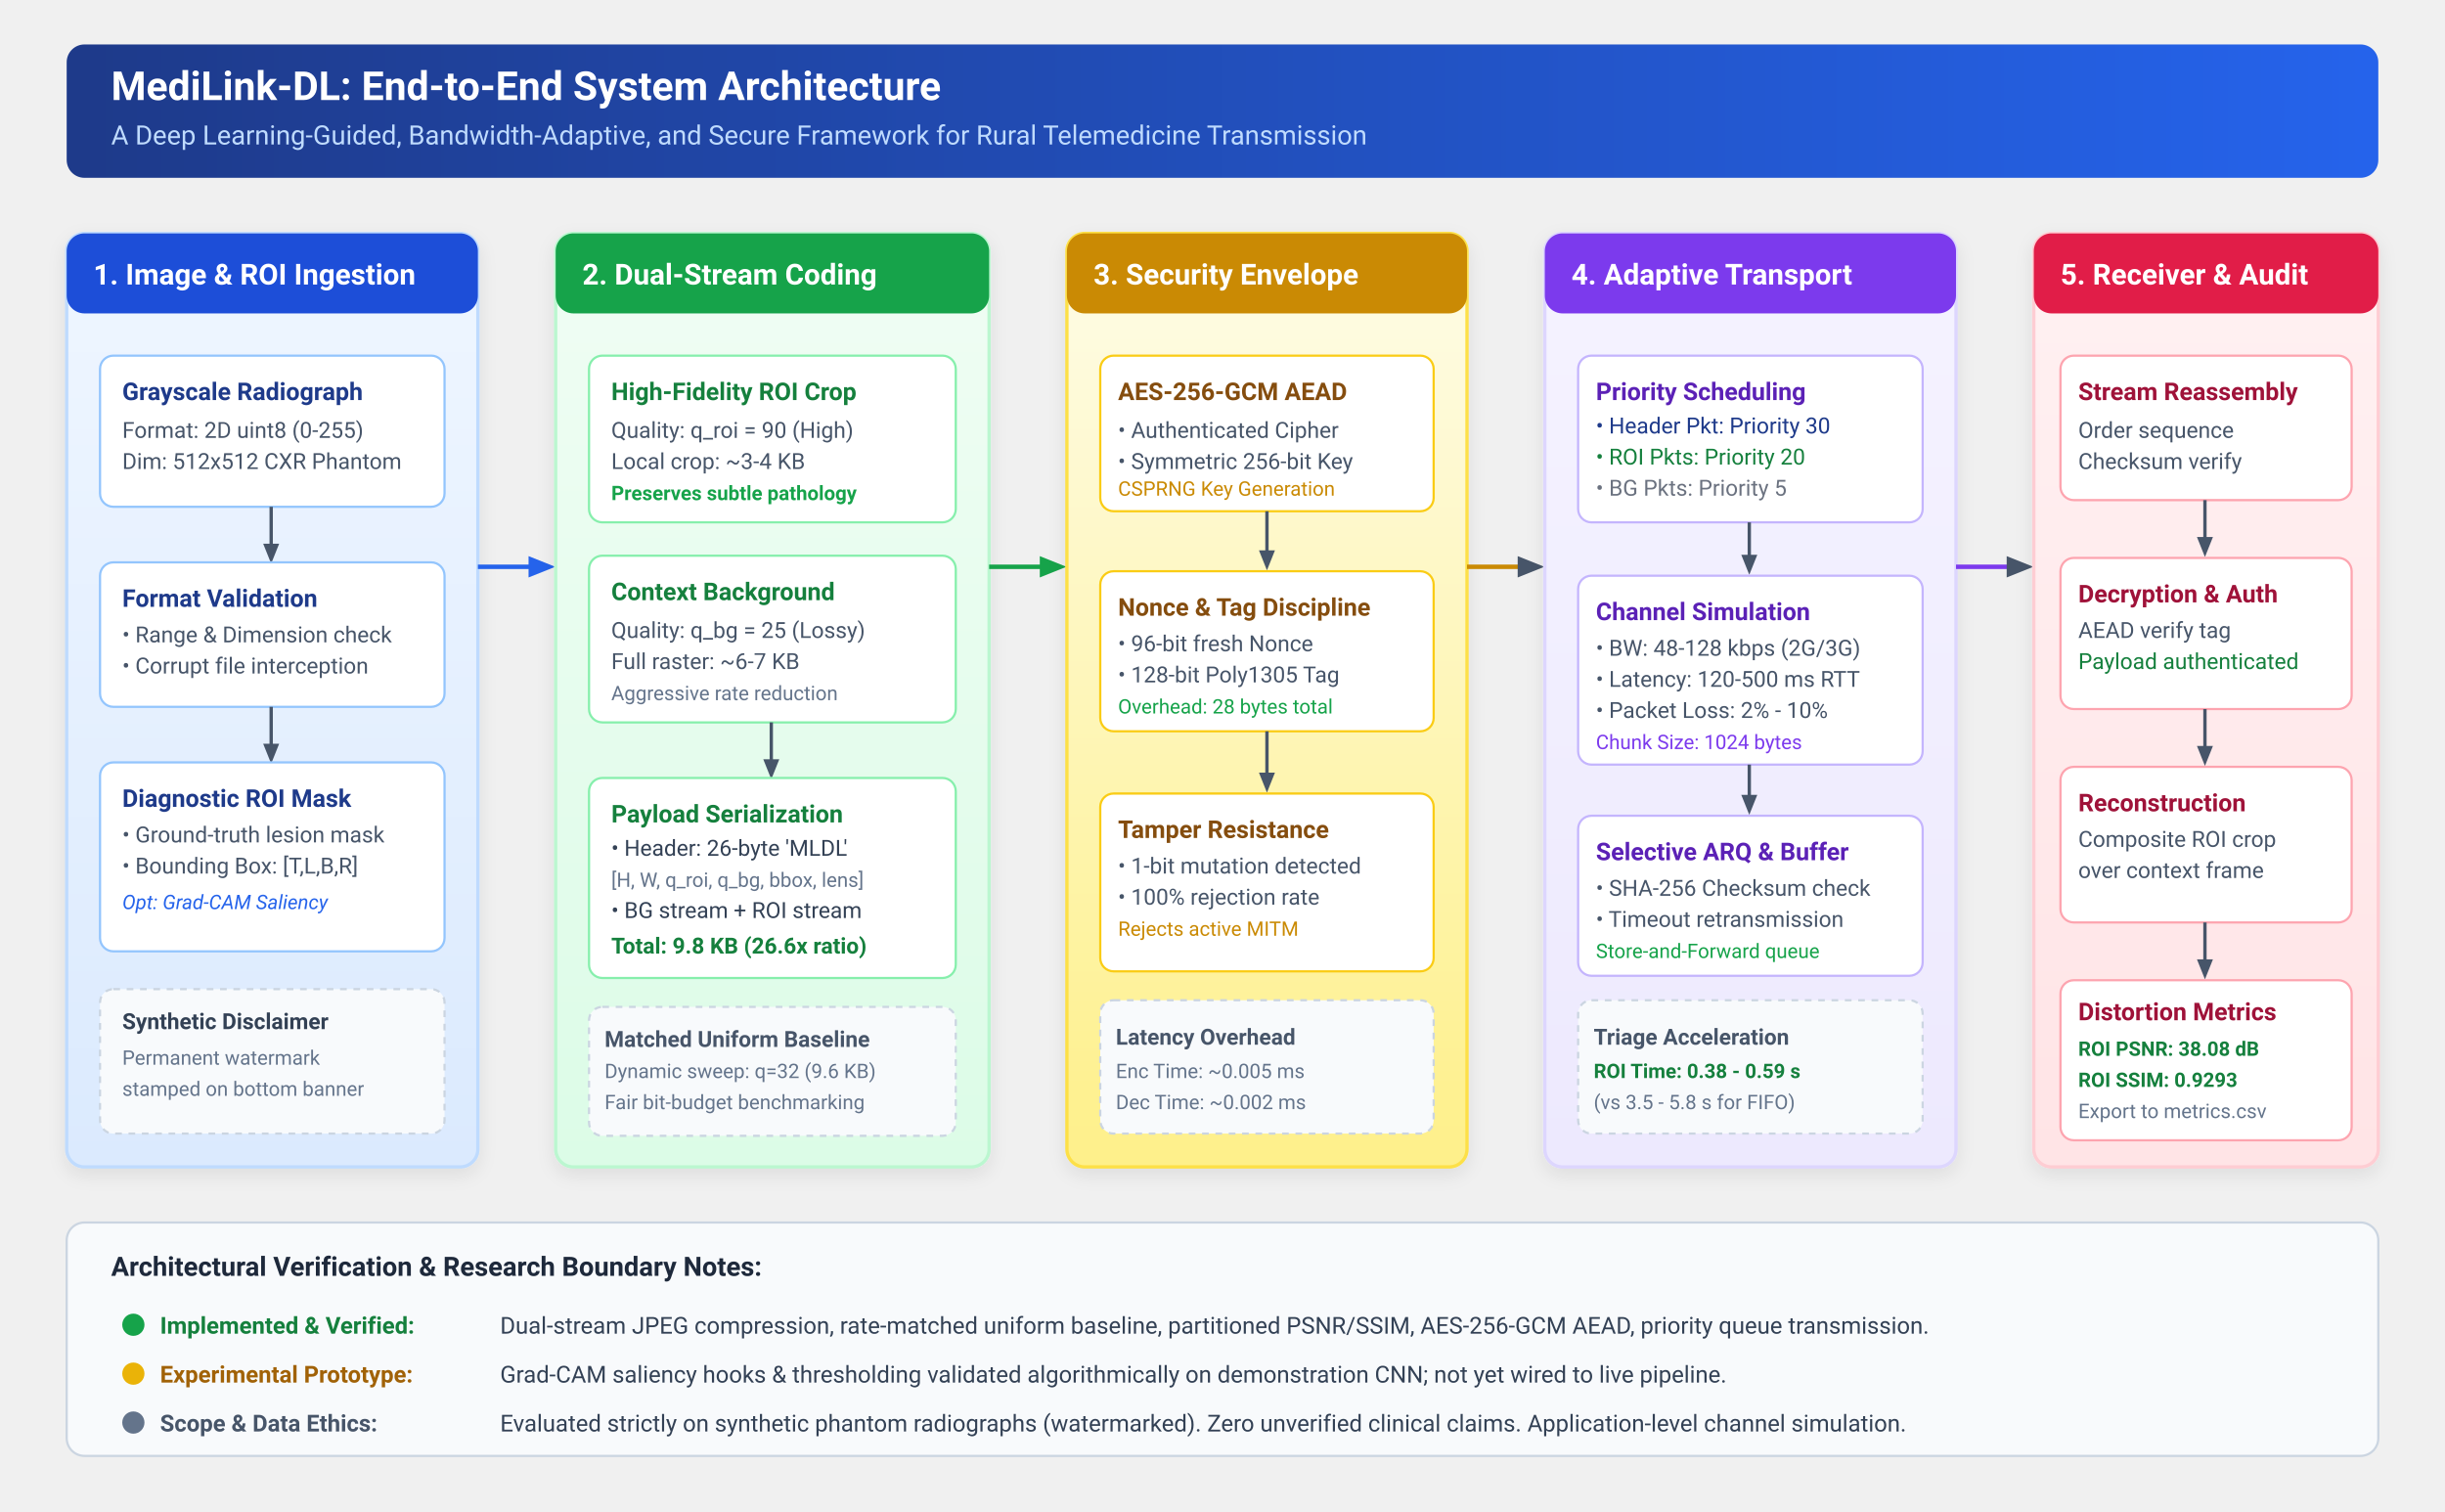
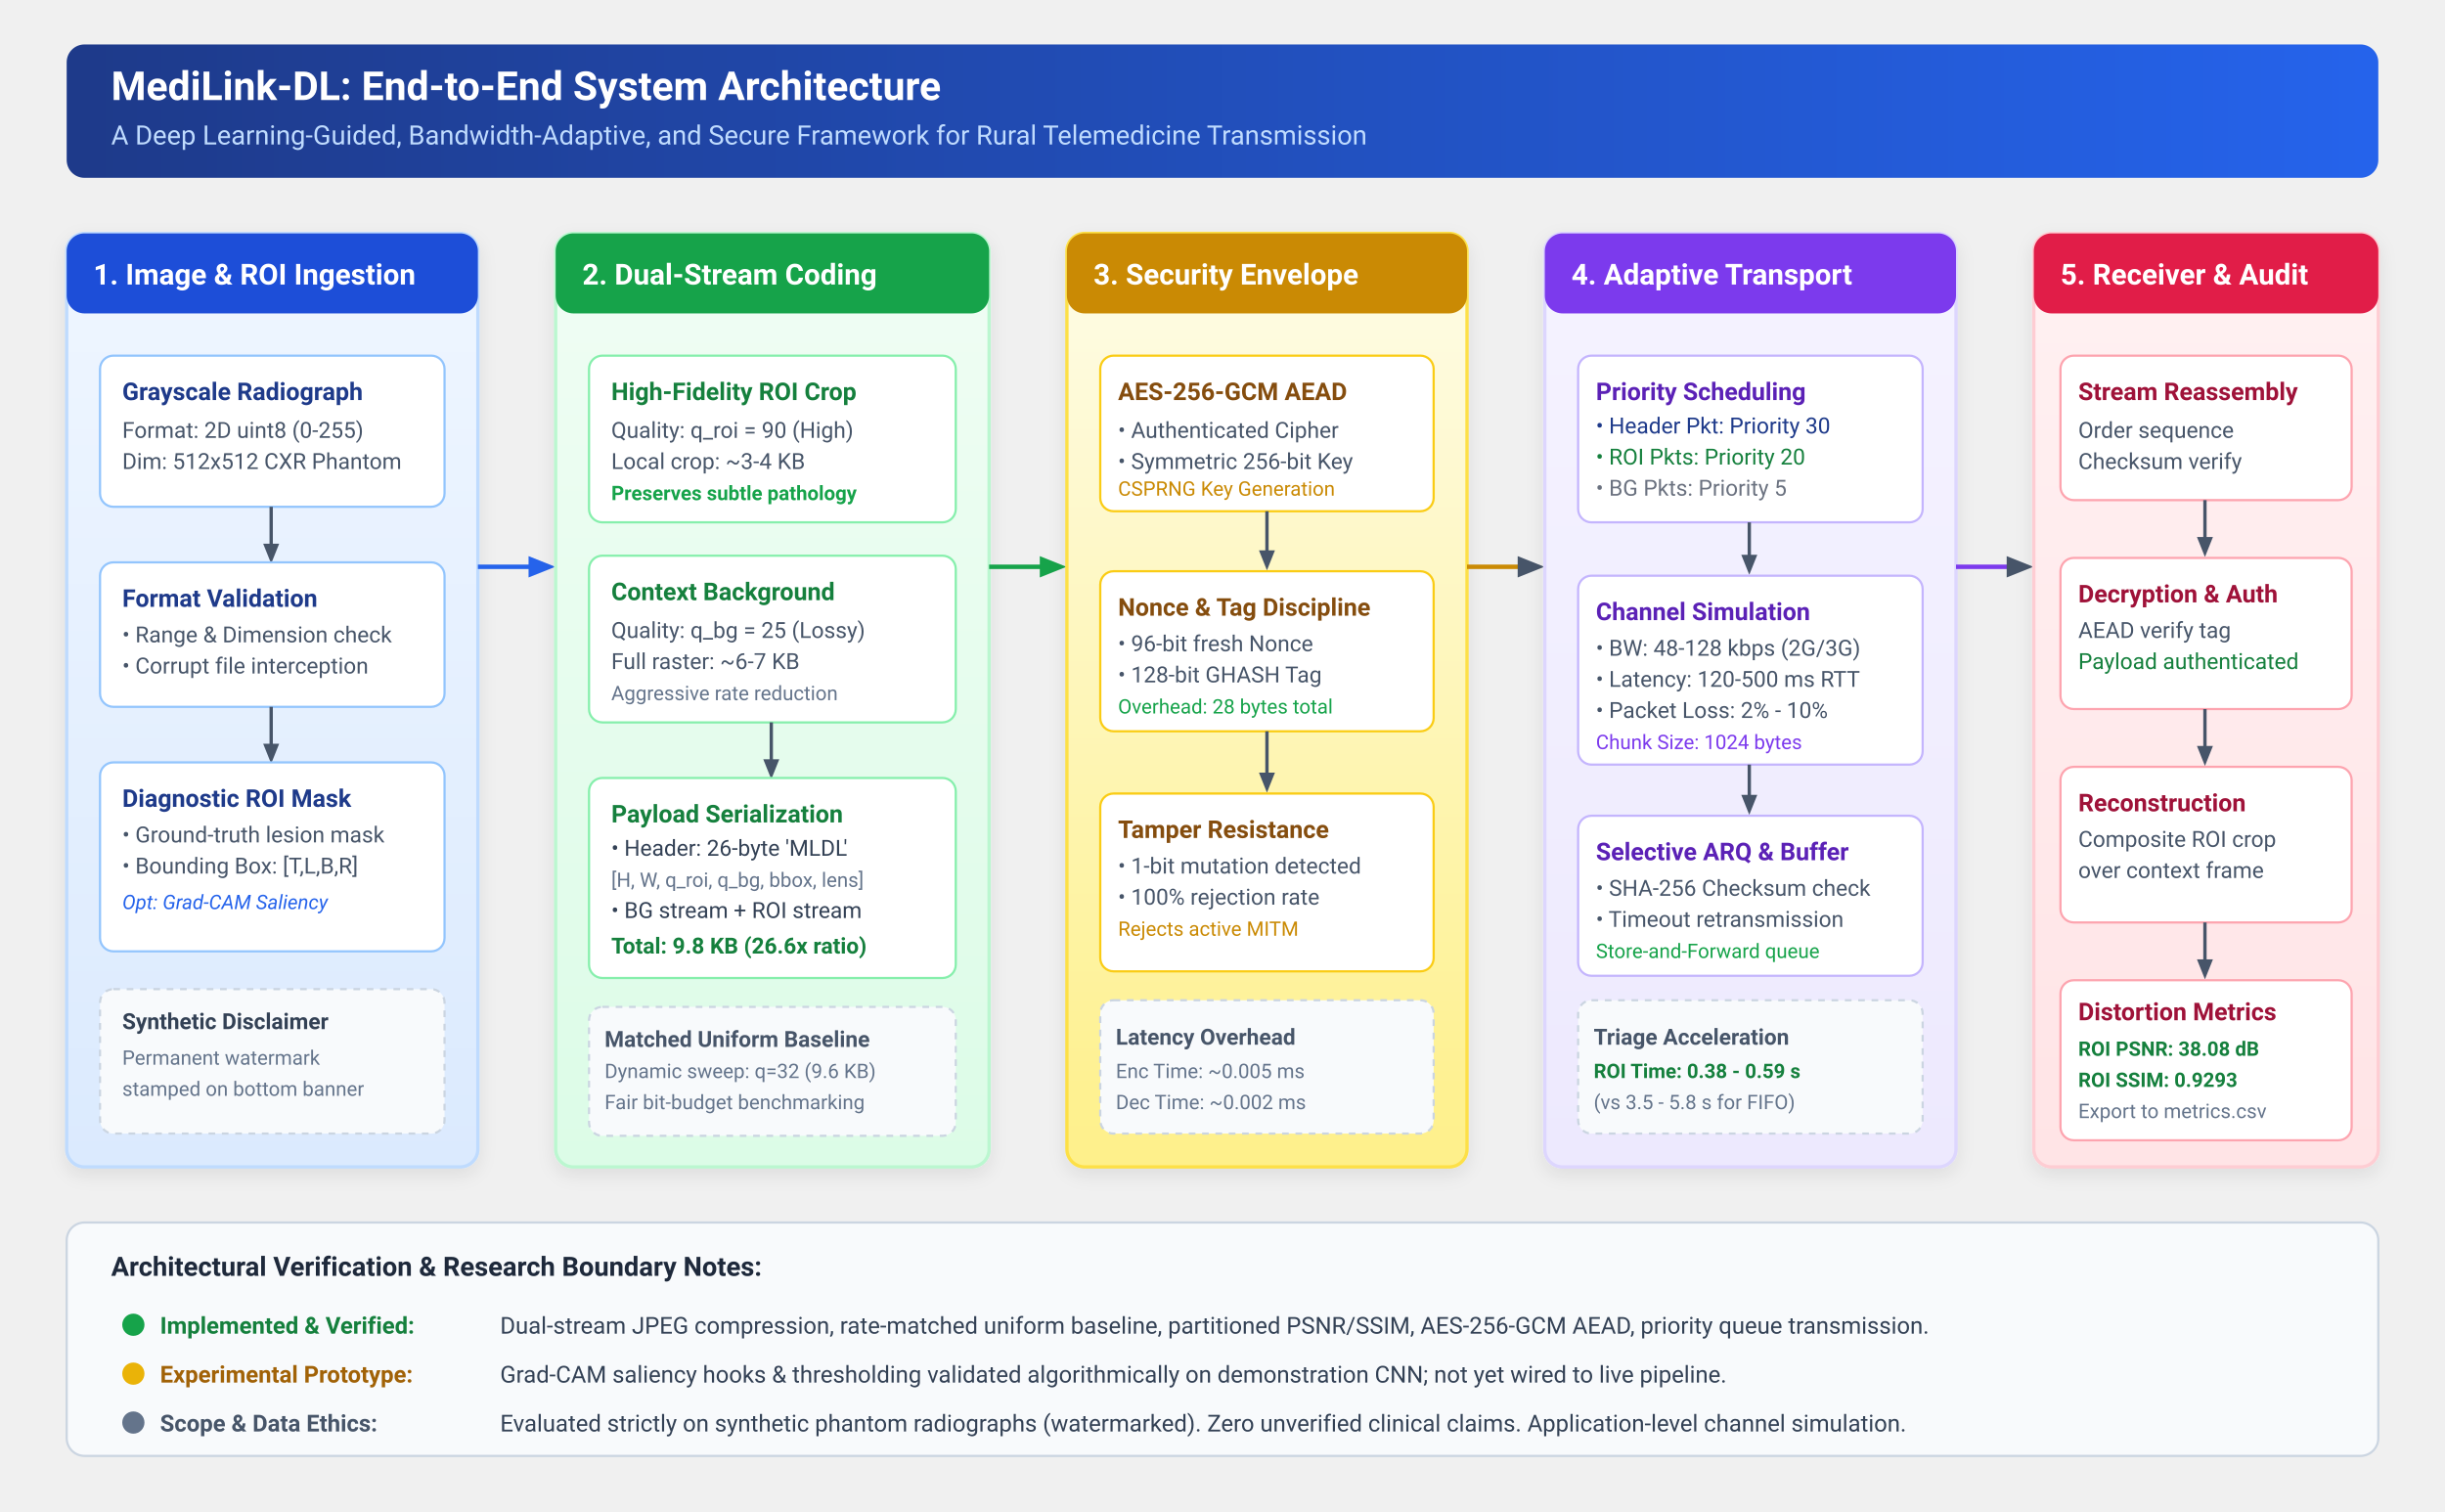
<svg xmlns="http://www.w3.org/2000/svg" viewBox="0 0 1100 680" width="100%" height="100%" style="background-color: #ffffff; font-family: -apple-system, BlinkMacSystemFont, 'Segoe UI', Roboto, Helvetica, Arial, sans-serif;">
  <defs>
    <linearGradient id="headerGrad" x1="0%" y1="0%" x2="100%" y2="0%">
      <stop offset="0%" stop-color="#1e3a8a" />
      <stop offset="100%" stop-color="#2563eb" />
    </linearGradient>
    <linearGradient id="inputGrad" x1="0%" y1="0%" x2="0%" y2="100%">
      <stop offset="0%" stop-color="#eff6ff" />
      <stop offset="100%" stop-color="#dbeafe" />
    </linearGradient>
    <linearGradient id="roiGrad" x1="0%" y1="0%" x2="0%" y2="100%">
      <stop offset="0%" stop-color="#f0fdf4" />
      <stop offset="100%" stop-color="#dcfce7" />
    </linearGradient>
    <linearGradient id="secGrad" x1="0%" y1="0%" x2="0%" y2="100%">
      <stop offset="0%" stop-color="#fefce8" />
      <stop offset="100%" stop-color="#fef08a" />
    </linearGradient>
    <linearGradient id="txGrad" x1="0%" y1="0%" x2="0%" y2="100%">
      <stop offset="0%" stop-color="#f5f3ff" />
      <stop offset="100%" stop-color="#ede9fe" />
    </linearGradient>
    <linearGradient id="rxGrad" x1="0%" y1="0%" x2="0%" y2="100%">
      <stop offset="0%" stop-color="#fff1f2" />
      <stop offset="100%" stop-color="#ffe4e6" />
    </linearGradient>
    <marker id="arrow" viewBox="0 0 10 10" refX="6" refY="5" markerWidth="6" markerHeight="6" orient="auto-start-reverse">
      <path d="M 0 1 L 10 5 L 0 9 z" fill="#475569" />
    </marker>
    <marker id="arrowBlue" viewBox="0 0 10 10" refX="6" refY="5" markerWidth="6" markerHeight="6" orient="auto-start-reverse">
      <path d="M 0 1 L 10 5 L 0 9 z" fill="#2563eb" />
    </marker>
    <marker id="arrowGreen" viewBox="0 0 10 10" refX="6" refY="5" markerWidth="6" markerHeight="6" orient="auto-start-reverse">
      <path d="M 0 1 L 10 5 L 0 9 z" fill="#16a34a" />
    </marker>
    <filter id="cardShadow" x="-5%" y="-5%" width="110%" height="115%" filterUnits="userSpaceOnUse">
      <feDropShadow dx="0" dy="3" stdDeviation="4" flood-color="#0f172a" flood-opacity="0.08" />
    </filter>
  </defs>
  <rect x="30" y="20" width="1040" height="60" rx="8" fill="url(#headerGrad)" />
  <text x="50" y="45" font-size="18" font-weight="700" fill="#ffffff">MediLink-DL: End-to-End System Architecture</text>
  <text x="50" y="65" font-size="12" font-weight="400" fill="#bfdbfe">A Deep Learning-Guided, Bandwidth-Adaptive, and Secure Framework for Rural Telemedicine Transmission</text>
  <g transform="translate(30, 105)">
    <rect width="185" height="420" rx="8" fill="url(#inputGrad)" stroke="#bfdbfe" stroke-width="1.5" filter="url(#cardShadow)" />
    <rect x="0" y="0" width="185" height="36" rx="8" fill="#1d4ed8" />
    <text x="12" y="23" font-size="13" font-weight="700" fill="#ffffff">1. Image &amp; ROI Ingestion</text>
    <rect x="15" y="55" width="155" height="68" rx="6" fill="#ffffff" stroke="#93c5fd" />
    <text x="25" y="75" font-size="11" font-weight="700" fill="#1e3a8a">Grayscale Radiograph</text>
    <text x="25" y="92" font-size="10" fill="#475569">Format: 2D uint8 (0-255)</text>
    <text x="25" y="106" font-size="10" fill="#475569">Dim: 512x512 CXR Phantom</text>
    <path d="M 92 123 L 92 145" stroke="#475569" stroke-width="1.5" marker-end="url(#arrow)" />
    <rect x="15" y="148" width="155" height="65" rx="6" fill="#ffffff" stroke="#93c5fd" />
    <text x="25" y="168" font-size="11" font-weight="700" fill="#1e3a8a">Format Validation</text>
    <text x="25" y="184" font-size="10" fill="#475569">• Range &amp; Dimension check</text>
    <text x="25" y="198" font-size="10" fill="#475569">• Corrupt file interception</text>
    <path d="M 92 213 L 92 235" stroke="#475569" stroke-width="1.5" marker-end="url(#arrow)" />
    <rect x="15" y="238" width="155" height="85" rx="6" fill="#ffffff" stroke="#93c5fd" />
    <text x="25" y="258" font-size="11" font-weight="700" fill="#1e3a8a">Diagnostic ROI Mask</text>
    <text x="25" y="274" font-size="10" fill="#475569">• Ground-truth lesion mask</text>
    <text x="25" y="288" font-size="10" fill="#475569">• Bounding Box: [T,L,B,R]</text>
    <text x="25" y="304" font-size="9" fill="#2563eb" font-style="italic">Opt: Grad-CAM Saliency</text>
    <rect x="15" y="340" width="155" height="65" rx="6" fill="#f8fafc" stroke="#cbd5e1" stroke-dasharray="3,3" />
    <text x="25" y="358" font-size="10" font-weight="700" fill="#334155">Synthetic Disclaimer</text>
    <text x="25" y="374" font-size="9" fill="#64748b">Permanent watermark</text>
    <text x="25" y="388" font-size="9" fill="#64748b">stamped on bottom banner</text>
  </g>
  <path d="M 215 255 L 245 255" stroke="#2563eb" stroke-width="2" marker-end="url(#arrowBlue)" />
  <g transform="translate(250, 105)">
    <rect width="195" height="420" rx="8" fill="url(#roiGrad)" stroke="#bbf7d0" stroke-width="1.5" filter="url(#cardShadow)" />
    <rect x="0" y="0" width="195" height="36" rx="8" fill="#16a34a" />
    <text x="12" y="23" font-size="13" font-weight="700" fill="#ffffff">2. Dual-Stream Coding</text>
    <rect x="15" y="55" width="165" height="75" rx="6" fill="#ffffff" stroke="#86efac" />
    <text x="25" y="75" font-size="11" font-weight="700" fill="#15803d">High-Fidelity ROI Crop</text>
    <text x="25" y="92" font-size="10" fill="#475569">Quality: q_roi = 90 (High)</text>
    <text x="25" y="106" font-size="10" fill="#475569">Local crop: ~3-4 KB</text>
    <text x="25" y="120" font-size="9" fill="#16a34a" font-weight="600">Preserves subtle pathology</text>
    <rect x="15" y="145" width="165" height="75" rx="6" fill="#ffffff" stroke="#86efac" />
    <text x="25" y="165" font-size="11" font-weight="700" fill="#15803d">Context Background</text>
    <text x="25" y="182" font-size="10" fill="#475569">Quality: q_bg = 25 (Lossy)</text>
    <text x="25" y="196" font-size="10" fill="#475569">Full raster: ~6-7 KB</text>
    <text x="25" y="210" font-size="9" fill="#64748b">Aggressive rate reduction</text>
    <path d="M 97 220 L 97 242" stroke="#475569" stroke-width="1.5" marker-end="url(#arrow)" />
    <rect x="15" y="245" width="165" height="90" rx="6" fill="#ffffff" stroke="#86efac" />
    <text x="25" y="265" font-size="11" font-weight="700" fill="#15803d">Payload Serialization</text>
    <text x="25" y="280" font-size="10" fill="#334155">• Header: 26-byte 'MLDL'</text>
    <text x="25" y="294" font-size="9" fill="#64748b">  [H, W, q_roi, q_bg, bbox, lens]</text>
    <text x="25" y="308" font-size="10" fill="#334155">• BG stream + ROI stream</text>
    <text x="25" y="324" font-size="10" font-weight="700" fill="#15803d">Total: 9.8 KB (26.6x ratio)</text>
    <rect x="15" y="348" width="165" height="58" rx="6" fill="#f8fafc" stroke="#cbd5e1" stroke-dasharray="3,3" />
    <text x="22" y="366" font-size="10" font-weight="700" fill="#475569">Matched Uniform Baseline</text>
    <text x="22" y="380" font-size="9" fill="#64748b">Dynamic sweep: q=32 (9.6 KB)</text>
    <text x="22" y="394" font-size="9" fill="#64748b">Fair bit-budget benchmarking</text>
  </g>
  <path d="M 445 255 L 475 255" stroke="#16a34a" stroke-width="2" marker-end="url(#arrowGreen)" />
  <g transform="translate(480, 105)">
    <rect width="180" height="420" rx="8" fill="url(#secGrad)" stroke="#fde047" stroke-width="1.5" filter="url(#cardShadow)" />
    <rect x="0" y="0" width="180" height="36" rx="8" fill="#ca8a04" />
    <text x="12" y="23" font-size="13" font-weight="700" fill="#ffffff">3. Security Envelope</text>
    <rect x="15" y="55" width="150" height="70" rx="6" fill="#ffffff" stroke="#facc15" />
    <text x="23" y="75" font-size="11" font-weight="700" fill="#854d0e">AES-256-GCM AEAD</text>
    <text x="23" y="92" font-size="10" fill="#475569">• Authenticated Cipher</text>
    <text x="23" y="106" font-size="10" fill="#475569">• Symmetric 256-bit Key</text>
    <text x="23" y="118" font-size="9" fill="#ca8a04">CSPRNG Key Generation</text>
    <path d="M 90 125 L 90 148" stroke="#475569" stroke-width="1.5" marker-end="url(#arrow)" />
    <rect x="15" y="152" width="150" height="72" rx="6" fill="#ffffff" stroke="#facc15" />
    <text x="23" y="172" font-size="11" font-weight="700" fill="#854d0e">Nonce &amp; Tag Discipline</text>
    <text x="23" y="188" font-size="10" fill="#475569">• 96-bit fresh Nonce</text>
-     <text x="23" y="202" font-size="10" fill="#475569">• 128-bit Poly1305 Tag</text>
+     <text x="23" y="202" font-size="10" fill="#475569">• 128-bit GHASH Tag</text>
    <text x="23" y="216" font-size="9" fill="#16a34a">Overhead: 28 bytes total</text>
    <path d="M 90 224 L 90 248" stroke="#475569" stroke-width="1.5" marker-end="url(#arrow)" />
    <rect x="15" y="252" width="150" height="80" rx="6" fill="#ffffff" stroke="#facc15" />
    <text x="23" y="272" font-size="11" font-weight="700" fill="#854d0e">Tamper Resistance</text>
    <text x="23" y="288" font-size="10" fill="#475569">• 1-bit mutation detected</text>
    <text x="23" y="302" font-size="10" fill="#475569">• 100% rejection rate</text>
    <text x="23" y="316" font-size="9" fill="#ca8a04">Rejects active MITM</text>
    <rect x="15" y="345" width="150" height="60" rx="6" fill="#f8fafc" stroke="#cbd5e1" stroke-dasharray="3,3" />
    <text x="22" y="365" font-size="10" font-weight="700" fill="#475569">Latency Overhead</text>
    <text x="22" y="380" font-size="9" fill="#64748b">Enc Time: ~0.005 ms</text>
    <text x="22" y="394" font-size="9" fill="#64748b">Dec Time: ~0.002 ms</text>
  </g>
  <path d="M 660 255 L 690 255" stroke="#ca8a04" stroke-width="2" marker-end="url(#arrow)" />
  <g transform="translate(695, 105)">
    <rect width="185" height="420" rx="8" fill="url(#txGrad)" stroke="#ddd6fe" stroke-width="1.5" filter="url(#cardShadow)" />
    <rect x="0" y="0" width="185" height="36" rx="8" fill="#7c3aed" />
    <text x="12" y="23" font-size="13" font-weight="700" fill="#ffffff">4. Adaptive Transport</text>
    <rect x="15" y="55" width="155" height="75" rx="6" fill="#ffffff" stroke="#c4b5fd" />
    <text x="23" y="75" font-size="11" font-weight="700" fill="#5b21b6">Priority Scheduling</text>
    <text x="23" y="90" font-size="10" fill="#1e3a8a">• Header Pkt: Priority 30</text>
    <text x="23" y="104" font-size="10" fill="#15803d">• ROI Pkts: Priority 20</text>
    <text x="23" y="118" font-size="10" fill="#6b7280">• BG Pkts: Priority 5</text>
    <path d="M 92 130 L 92 150" stroke="#475569" stroke-width="1.5" marker-end="url(#arrow)" />
    <rect x="15" y="154" width="155" height="85" rx="6" fill="#ffffff" stroke="#c4b5fd" />
    <text x="23" y="174" font-size="11" font-weight="700" fill="#5b21b6">Channel Simulation</text>
    <text x="23" y="190" font-size="10" fill="#475569">• BW: 48-128 kbps (2G/3G)</text>
    <text x="23" y="204" font-size="10" fill="#475569">• Latency: 120-500 ms RTT</text>
    <text x="23" y="218" font-size="10" fill="#475569">• Packet Loss: 2% - 10%</text>
    <text x="23" y="232" font-size="9" fill="#7c3aed">Chunk Size: 1024 bytes</text>
    <path d="M 92 239 L 92 258" stroke="#475569" stroke-width="1.5" marker-end="url(#arrow)" />
    <rect x="15" y="262" width="155" height="72" rx="6" fill="#ffffff" stroke="#c4b5fd" />
    <text x="23" y="282" font-size="11" font-weight="700" fill="#5b21b6">Selective ARQ &amp; Buffer</text>
    <text x="23" y="298" font-size="10" fill="#475569">• SHA-256 Checksum check</text>
    <text x="23" y="312" font-size="10" fill="#475569">• Timeout retransmission</text>
    <text x="23" y="326" font-size="9" fill="#16a34a">Store-and-Forward queue</text>
    <rect x="15" y="345" width="155" height="60" rx="6" fill="#f8fafc" stroke="#cbd5e1" stroke-dasharray="3,3" />
    <text x="22" y="365" font-size="10" font-weight="700" fill="#475569">Triage Acceleration</text>
    <text x="22" y="380" font-size="9" fill="#15803d" font-weight="700">ROI Time: 0.38 - 0.59 s</text>
    <text x="22" y="394" font-size="9" fill="#64748b">(vs 3.5 - 5.8 s for FIFO)</text>
  </g>
  <path d="M 880 255 L 910 255" stroke="#7c3aed" stroke-width="2" marker-end="url(#arrow)" />
  <g transform="translate(915, 105)">
    <rect width="155" height="420" rx="8" fill="url(#rxGrad)" stroke="#fecdd3" stroke-width="1.5" filter="url(#cardShadow)" />
    <rect x="0" y="0" width="155" height="36" rx="8" fill="#e11d48" />
    <text x="12" y="23" font-size="13" font-weight="700" fill="#ffffff">5. Receiver &amp; Audit</text>
    <rect x="12" y="55" width="131" height="65" rx="6" fill="#ffffff" stroke="#fda4af" />
    <text x="20" y="75" font-size="11" font-weight="700" fill="#9f1239">Stream Reassembly</text>
    <text x="20" y="92" font-size="10" fill="#475569">Order sequence</text>
    <text x="20" y="106" font-size="10" fill="#475569">Checksum verify</text>
    <path d="M 77 120 L 77 142" stroke="#475569" stroke-width="1.5" marker-end="url(#arrow)" />
    <rect x="12" y="146" width="131" height="68" rx="6" fill="#ffffff" stroke="#fda4af" />
    <text x="20" y="166" font-size="11" font-weight="700" fill="#9f1239">Decryption &amp; Auth</text>
    <text x="20" y="182" font-size="10" fill="#475569">AEAD verify tag</text>
    <text x="20" y="196" font-size="10" fill="#15803d">Payload authenticated</text>
    <path d="M 77 214 L 77 236" stroke="#475569" stroke-width="1.5" marker-end="url(#arrow)" />
    <rect x="12" y="240" width="131" height="70" rx="6" fill="#ffffff" stroke="#fda4af" />
    <text x="20" y="260" font-size="11" font-weight="700" fill="#9f1239">Reconstruction</text>
    <text x="20" y="276" font-size="10" fill="#475569">Composite ROI crop</text>
    <text x="20" y="290" font-size="10" fill="#475569">over context frame</text>
    <path d="M 77 310 L 77 332" stroke="#475569" stroke-width="1.5" marker-end="url(#arrow)" />
    <rect x="12" y="336" width="131" height="72" rx="6" fill="#ffffff" stroke="#fda4af" />
    <text x="20" y="354" font-size="11" font-weight="700" fill="#9f1239">Distortion Metrics</text>
    <text x="20" y="370" font-size="9" fill="#15803d" font-weight="700">ROI PSNR: 38.08 dB</text>
    <text x="20" y="384" font-size="9" fill="#15803d" font-weight="700">ROI SSIM: 0.9293</text>
    <text x="20" y="398" font-size="9" fill="#64748b">Export to metrics.csv</text>
  </g>
  <g transform="translate(30, 550)">
    <rect width="1040" height="105" rx="8" fill="#f8fafc" stroke="#cbd5e1" stroke-width="1" />
    <text x="20" y="24" font-size="12" font-weight="700" fill="#1e293b">Architectural Verification &amp; Research Boundary Notes:</text>
    <circle cx="30" cy="46" r="5" fill="#16a34a" />
    <text x="42" y="50" font-size="10.5" font-weight="600" fill="#15803d">Implemented &amp; Verified:</text>
    <text x="195" y="50" font-size="10.5" fill="#334155">Dual-stream JPEG compression, rate-matched uniform baseline, partitioned PSNR/SSIM, AES-256-GCM AEAD, priority queue transmission.</text>
    <circle cx="30" cy="68" r="5" fill="#eab308" />
    <text x="42" y="72" font-size="10.5" font-weight="600" fill="#a16207">Experimental Prototype:</text>
    <text x="195" y="72" font-size="10.5" fill="#334155">Grad-CAM saliency hooks &amp; thresholding validated algorithmically on demonstration CNN; not yet wired to live pipeline.</text>
    <circle cx="30" cy="90" r="5" fill="#64748b" />
    <text x="42" y="94" font-size="10.5" font-weight="600" fill="#475569">Scope &amp; Data Ethics:</text>
    <text x="195" y="94" font-size="10.5" fill="#334155">Evaluated strictly on synthetic phantom radiographs (watermarked). Zero unverified clinical claims. Application-level channel simulation.</text>
  </g>
</svg>
